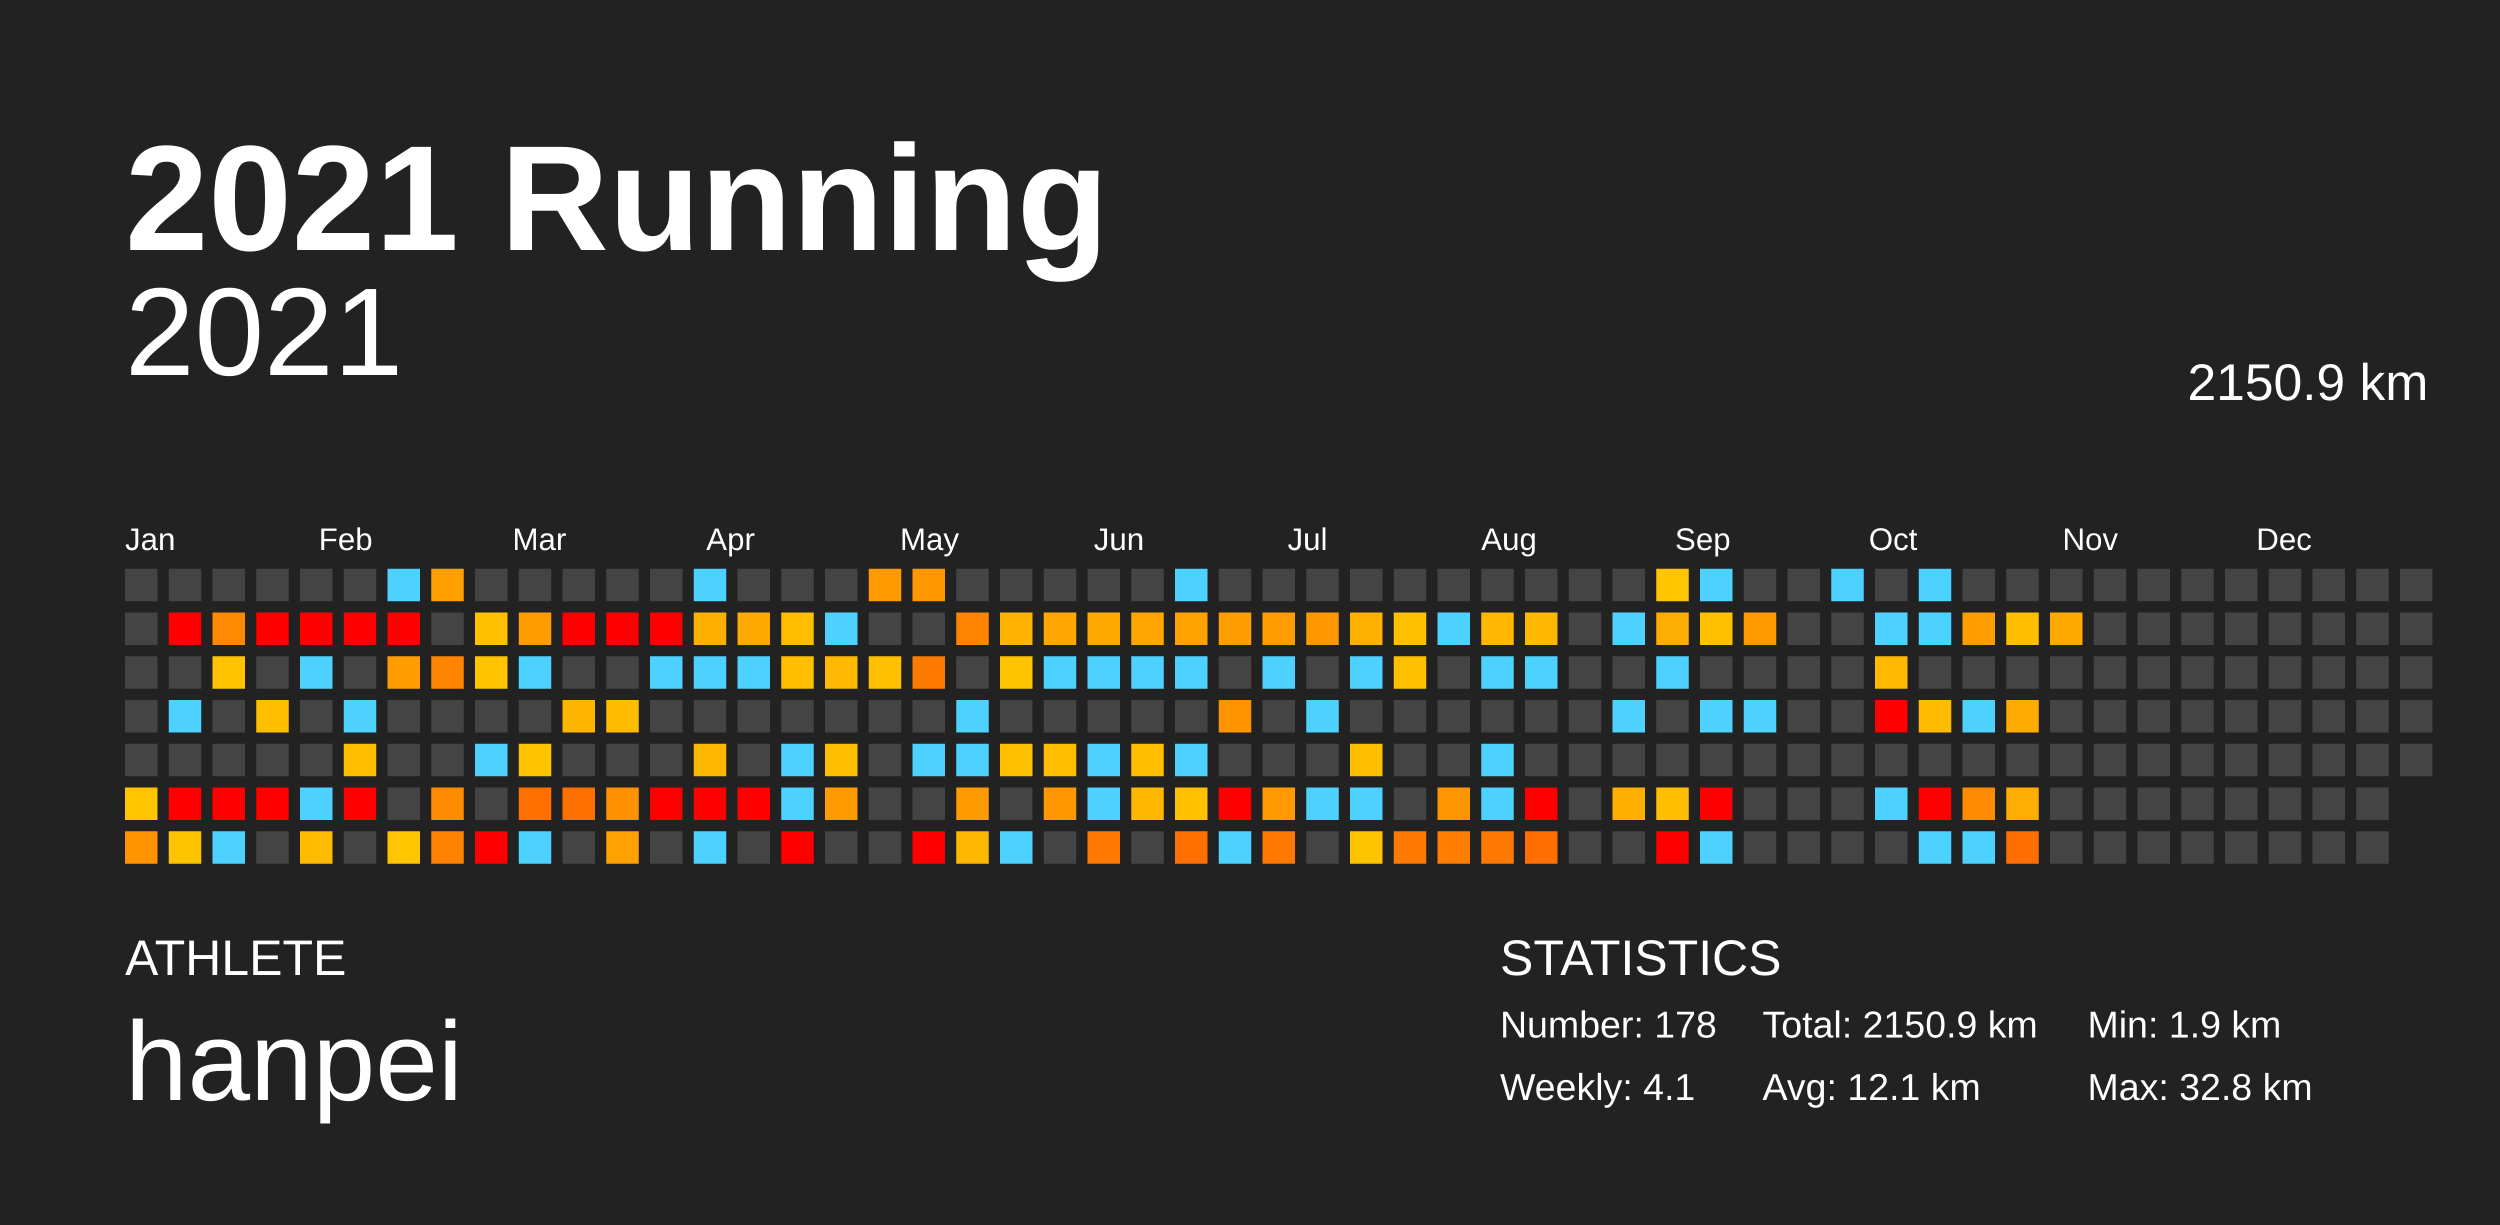
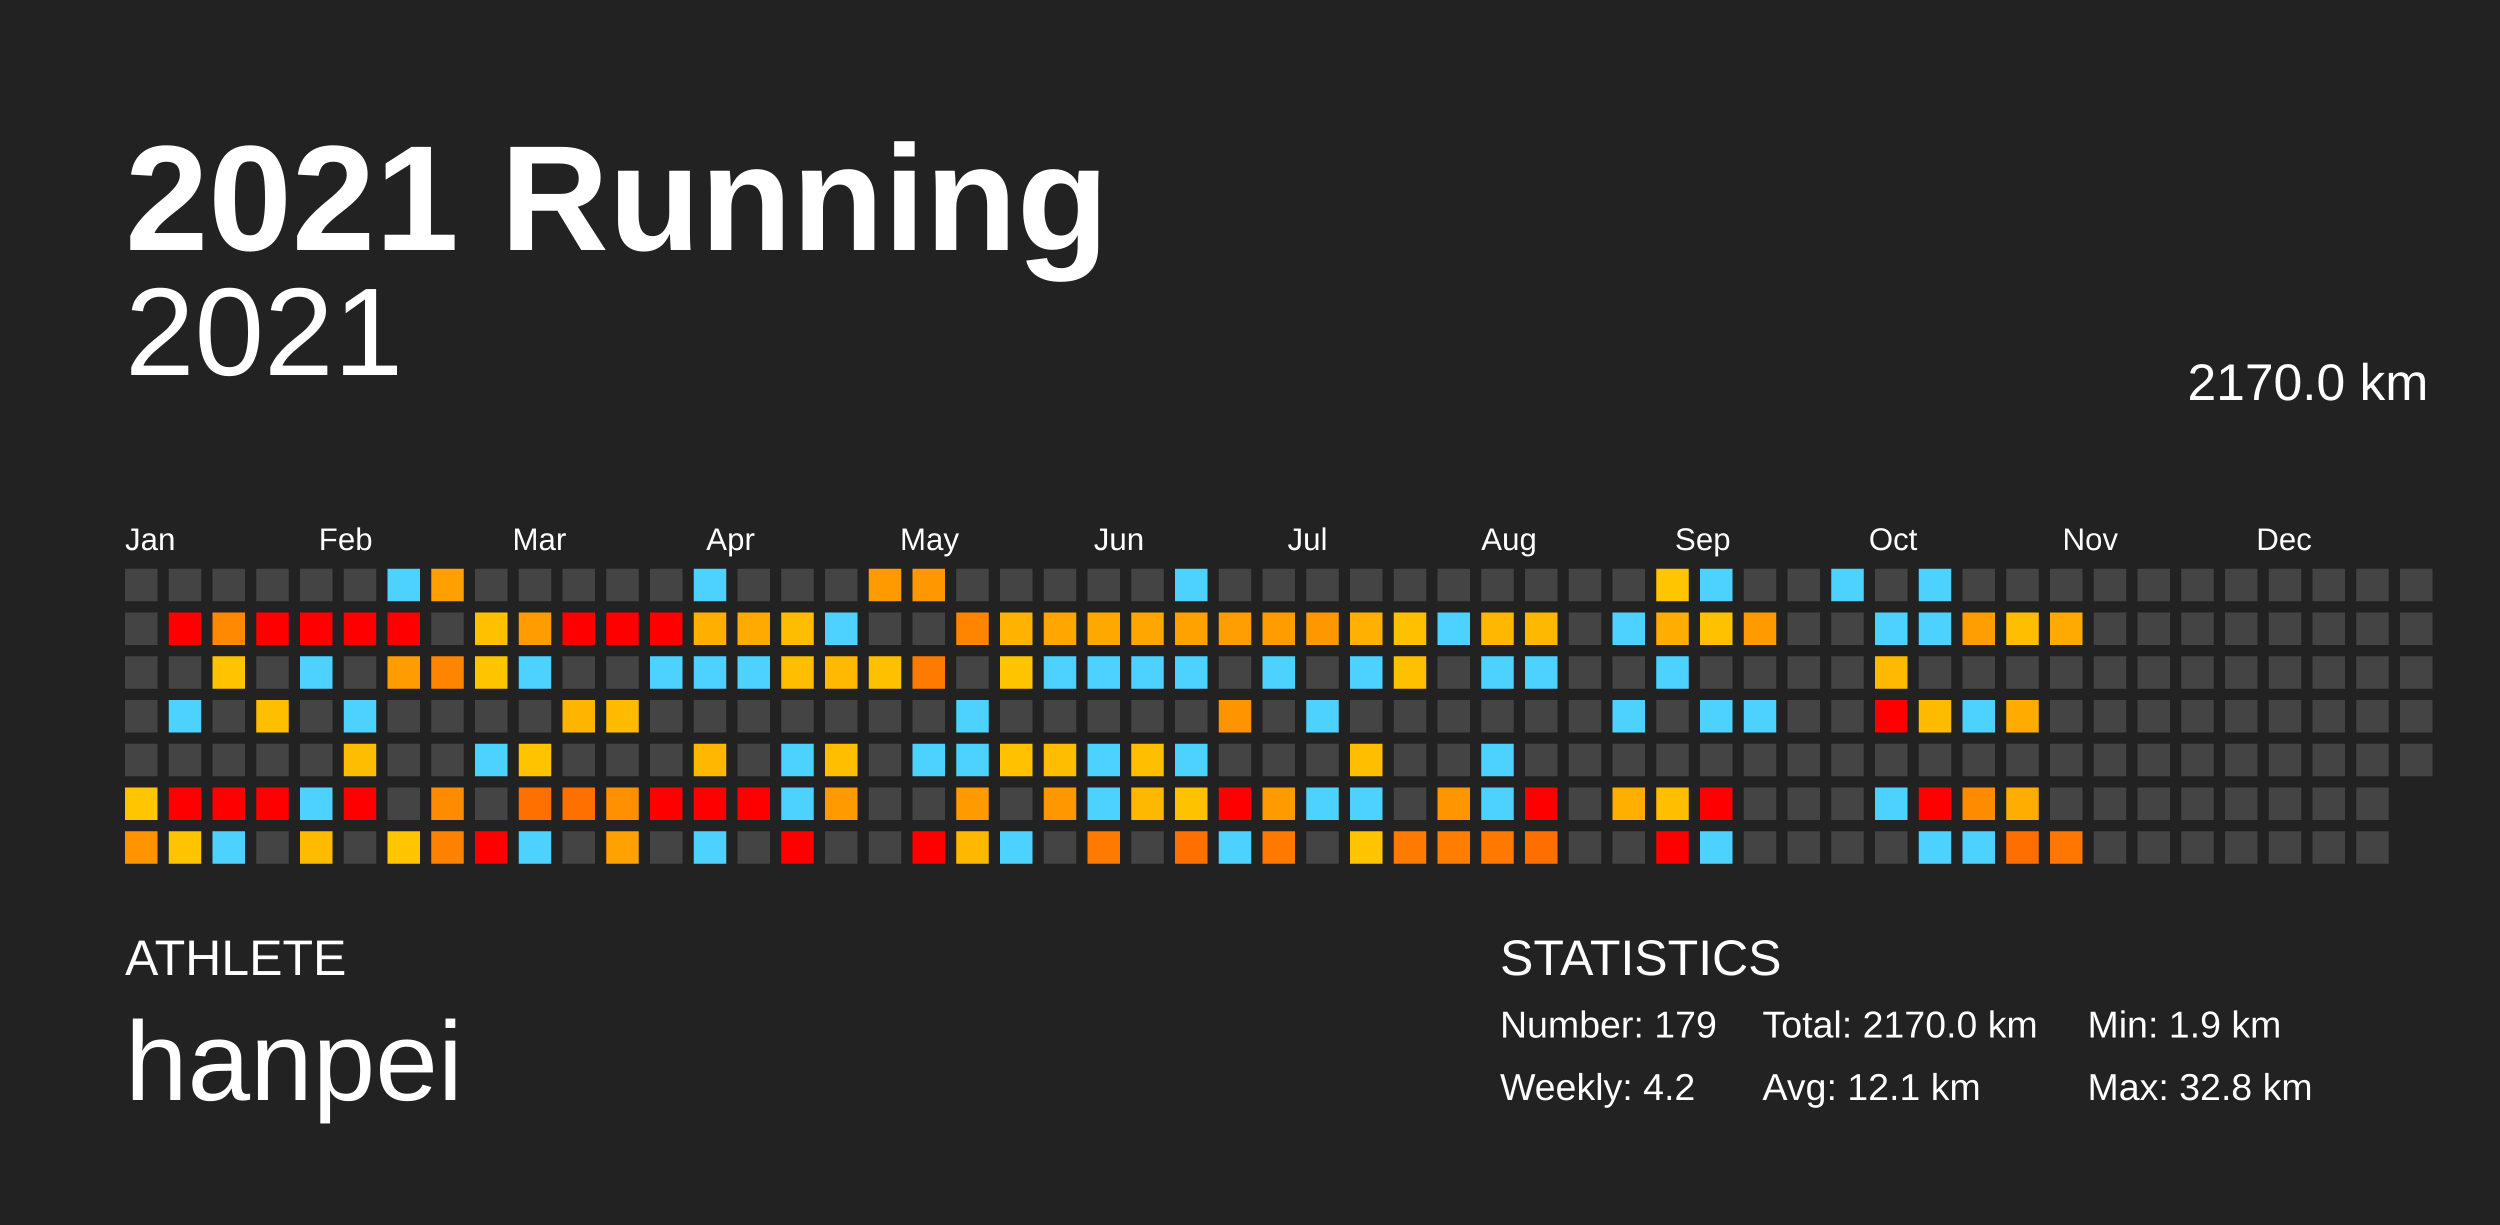
<svg xmlns="http://www.w3.org/2000/svg" baseProfile="full" height="98mm" version="1.1" viewBox="0,0,200,98" width="200mm">
  <defs />
  <rect fill="#222222" height="98" width="200" x="0" y="0" />
  <text fill="#FFFFFF" style="font-size:12px; font-family:Arial; font-weight:bold;" x="10" y="20">2021 Running</text>
  <text fill="#FFFFFF" style="font-size:4px; font-family:Arial" x="10" y="78">ATHLETE</text>
  <text fill="#FFFFFF" style="font-size:9px; font-family:Arial" x="10" y="88">hanpei</text>
  <text fill="#FFFFFF" style="font-size:4px; font-family:Arial" x="120" y="78">STATISTICS</text>
-   <text fill="#FFFFFF" style="font-size:3px; font-family:Arial" x="120" y="83">Number: 178</text>
-   <text fill="#FFFFFF" style="font-size:3px; font-family:Arial" x="120" y="88">Weekly: 4.1</text>
-   <text fill="#FFFFFF" style="font-size:3px; font-family:Arial" x="141" y="83">Total: 2150.9 km</text>
+   <text fill="#FFFFFF" style="font-size:3px; font-family:Arial" x="120" y="83">Number: 179</text>
+   <text fill="#FFFFFF" style="font-size:3px; font-family:Arial" x="120" y="88">Weekly: 4.2</text>
+   <text fill="#FFFFFF" style="font-size:3px; font-family:Arial" x="141" y="83">Total: 2170.0 km</text>
  <text fill="#FFFFFF" style="font-size:3px; font-family:Arial" x="141" y="88">Avg: 12.1 km</text>
  <text fill="#FFFFFF" style="font-size:3px; font-family:Arial" x="167" y="83">Min: 1.9 km</text>
  <text fill="#FFFFFF" style="font-size:3px; font-family:Arial" x="167" y="88">Max: 32.8 km</text>
  <text alignment-baseline="hanging" fill="#FFFFFF" style="font-size:10.0px; font-family:Arial;" x="10" y="30">2021</text>
-   <text alignment-baseline="hanging" fill="#FFFFFF" style="font-size:4.125px; font-family:Arial;" x="175" y="32">2150.9 km</text>
+   <text alignment-baseline="hanging" fill="#FFFFFF" style="font-size:4.125px; font-family:Arial;" x="175" y="32">2170.0 km</text>
  <text fill="#FFFFFF" style="font-size:2.5px; font-family:Arial" x="10.0" y="44">Jan</text>
  <text fill="#FFFFFF" style="font-size:2.5px; font-family:Arial" x="25.5" y="44">Feb</text>
  <text fill="#FFFFFF" style="font-size:2.5px; font-family:Arial" x="41.0" y="44">Mar</text>
  <text fill="#FFFFFF" style="font-size:2.5px; font-family:Arial" x="56.5" y="44">Apr</text>
  <text fill="#FFFFFF" style="font-size:2.5px; font-family:Arial" x="72.0" y="44">May</text>
  <text fill="#FFFFFF" style="font-size:2.5px; font-family:Arial" x="87.5" y="44">Jun</text>
  <text fill="#FFFFFF" style="font-size:2.5px; font-family:Arial" x="103.0" y="44">Jul</text>
  <text fill="#FFFFFF" style="font-size:2.5px; font-family:Arial" x="118.5" y="44">Aug</text>
  <text fill="#FFFFFF" style="font-size:2.5px; font-family:Arial" x="134.0" y="44">Sep</text>
  <text fill="#FFFFFF" style="font-size:2.5px; font-family:Arial" x="149.5" y="44">Oct</text>
  <text fill="#FFFFFF" style="font-size:2.5px; font-family:Arial" x="165.0" y="44">Nov</text>
  <text fill="#FFFFFF" style="font-size:2.5px; font-family:Arial" x="180.5" y="44">Dec</text>
  <rect fill="#444444" height="2.6" width="2.6" x="10.0" y="45.5" />
  <rect fill="#444444" height="2.6" width="2.6" x="10.0" y="49.0" />
  <rect fill="#444444" height="2.6" width="2.6" x="10.0" y="52.5" />
  <rect fill="#444444" height="2.6" width="2.6" x="10.0" y="56.0" />
  <rect fill="#444444" height="2.6" width="2.6" x="10.0" y="59.5" />
  <rect fill="#ffc500" height="2.6" width="2.6" x="10.0" y="63.0" />
  <rect fill="#ff9400" height="2.6" width="2.6" x="10.0" y="66.5" />
  <rect fill="#444444" height="2.6" width="2.6" x="13.5" y="45.5" />
  <rect fill="red" height="2.6" width="2.6" x="13.5" y="49.0" />
  <rect fill="#444444" height="2.6" width="2.6" x="13.5" y="52.5" />
  <rect fill="#4dd2ff" height="2.6" width="2.6" x="13.5" y="56.0" />
  <rect fill="#444444" height="2.6" width="2.6" x="13.5" y="59.5" />
  <rect fill="red" height="2.6" width="2.6" x="13.5" y="63.0" />
  <rect fill="#ffc400" height="2.6" width="2.6" x="13.5" y="66.5" />
  <rect fill="#444444" height="2.6" width="2.6" x="17.0" y="45.5" />
  <rect fill="#ff8900" height="2.6" width="2.6" x="17.0" y="49.0" />
  <rect fill="#ffc300" height="2.6" width="2.6" x="17.0" y="52.5" />
  <rect fill="#444444" height="2.6" width="2.6" x="17.0" y="56.0" />
  <rect fill="#444444" height="2.6" width="2.6" x="17.0" y="59.5" />
  <rect fill="red" height="2.6" width="2.6" x="17.0" y="63.0" />
  <rect fill="#4dd2ff" height="2.6" width="2.6" x="17.0" y="66.5" />
  <rect fill="#444444" height="2.6" width="2.6" x="20.5" y="45.5" />
  <rect fill="red" height="2.6" width="2.6" x="20.5" y="49.0" />
  <rect fill="#444444" height="2.6" width="2.6" x="20.5" y="52.5" />
  <rect fill="#ffbe00" height="2.6" width="2.6" x="20.5" y="56.0" />
  <rect fill="#444444" height="2.6" width="2.6" x="20.5" y="59.5" />
  <rect fill="red" height="2.6" width="2.6" x="20.5" y="63.0" />
  <rect fill="#444444" height="2.6" width="2.6" x="20.5" y="66.5" />
  <rect fill="#444444" height="2.6" width="2.6" x="24.0" y="45.5" />
  <rect fill="red" height="2.6" width="2.6" x="24.0" y="49.0" />
  <rect fill="#4dd2ff" height="2.6" width="2.6" x="24.0" y="52.5" />
  <rect fill="#444444" height="2.6" width="2.6" x="24.0" y="56.0" />
  <rect fill="#444444" height="2.6" width="2.6" x="24.0" y="59.5" />
  <rect fill="#4dd2ff" height="2.6" width="2.6" x="24.0" y="63.0" />
  <rect fill="#ffbb00" height="2.6" width="2.6" x="24.0" y="66.5" />
  <rect fill="#444444" height="2.6" width="2.6" x="27.5" y="45.5" />
  <rect fill="red" height="2.6" width="2.6" x="27.5" y="49.0" />
  <rect fill="#444444" height="2.6" width="2.6" x="27.5" y="52.5" />
  <rect fill="#4dd2ff" height="2.6" width="2.6" x="27.5" y="56.0" />
  <rect fill="#ffbd00" height="2.6" width="2.6" x="27.5" y="59.5" />
  <rect fill="red" height="2.6" width="2.6" x="27.5" y="63.0" />
  <rect fill="#444444" height="2.6" width="2.6" x="27.5" y="66.5" />
  <rect fill="#4dd2ff" height="2.6" width="2.6" x="31.0" y="45.5" />
  <rect fill="red" height="2.6" width="2.6" x="31.0" y="49.0" />
  <rect fill="#ff9d00" height="2.6" width="2.6" x="31.0" y="52.5" />
  <rect fill="#444444" height="2.6" width="2.6" x="31.0" y="56.0" />
  <rect fill="#444444" height="2.6" width="2.6" x="31.0" y="59.5" />
  <rect fill="#444444" height="2.6" width="2.6" x="31.0" y="63.0" />
  <rect fill="#ffc500" height="2.6" width="2.6" x="31.0" y="66.5" />
  <rect fill="#ffa000" height="2.6" width="2.6" x="34.5" y="45.5" />
  <rect fill="#444444" height="2.6" width="2.6" x="34.5" y="49.0" />
  <rect fill="#ff8500" height="2.6" width="2.6" x="34.5" y="52.5" />
  <rect fill="#444444" height="2.6" width="2.6" x="34.5" y="56.0" />
  <rect fill="#444444" height="2.6" width="2.6" x="34.5" y="59.5" />
  <rect fill="#ff8b00" height="2.6" width="2.6" x="34.5" y="63.0" />
  <rect fill="#ff8100" height="2.6" width="2.6" x="34.5" y="66.5" />
  <rect fill="#444444" height="2.6" width="2.6" x="38.0" y="45.5" />
  <rect fill="#ffc000" height="2.6" width="2.6" x="38.0" y="49.0" />
  <rect fill="#ffc400" height="2.6" width="2.6" x="38.0" y="52.5" />
  <rect fill="#444444" height="2.6" width="2.6" x="38.0" y="56.0" />
  <rect fill="#4dd2ff" height="2.6" width="2.6" x="38.0" y="59.5" />
  <rect fill="#444444" height="2.6" width="2.6" x="38.0" y="63.0" />
  <rect fill="red" height="2.6" width="2.6" x="38.0" y="66.5" />
  <rect fill="#444444" height="2.6" width="2.6" x="41.5" y="45.5" />
  <rect fill="#ff9d00" height="2.6" width="2.6" x="41.5" y="49.0" />
  <rect fill="#4dd2ff" height="2.6" width="2.6" x="41.5" y="52.5" />
  <rect fill="#444444" height="2.6" width="2.6" x="41.5" y="56.0" />
  <rect fill="#ffc300" height="2.6" width="2.6" x="41.5" y="59.5" />
  <rect fill="#ff7000" height="2.6" width="2.6" x="41.5" y="63.0" />
  <rect fill="#4dd2ff" height="2.6" width="2.6" x="41.5" y="66.5" />
  <rect fill="#444444" height="2.6" width="2.6" x="45.0" y="45.5" />
  <rect fill="red" height="2.6" width="2.6" x="45.0" y="49.0" />
  <rect fill="#444444" height="2.6" width="2.6" x="45.0" y="52.5" />
  <rect fill="#ffb500" height="2.6" width="2.6" x="45.0" y="56.0" />
  <rect fill="#444444" height="2.6" width="2.6" x="45.0" y="59.5" />
  <rect fill="#ff7000" height="2.6" width="2.6" x="45.0" y="63.0" />
  <rect fill="#444444" height="2.6" width="2.6" x="45.0" y="66.5" />
  <rect fill="#444444" height="2.6" width="2.6" x="48.5" y="45.5" />
  <rect fill="red" height="2.6" width="2.6" x="48.5" y="49.0" />
  <rect fill="#444444" height="2.6" width="2.6" x="48.5" y="52.5" />
  <rect fill="#ffbb00" height="2.6" width="2.6" x="48.5" y="56.0" />
  <rect fill="#444444" height="2.6" width="2.6" x="48.5" y="59.5" />
  <rect fill="#ff9000" height="2.6" width="2.6" x="48.5" y="63.0" />
  <rect fill="#ffa100" height="2.6" width="2.6" x="48.5" y="66.5" />
  <rect fill="#444444" height="2.6" width="2.6" x="52.0" y="45.5" />
  <rect fill="red" height="2.6" width="2.6" x="52.0" y="49.0" />
  <rect fill="#4dd2ff" height="2.6" width="2.6" x="52.0" y="52.5" />
  <rect fill="#444444" height="2.6" width="2.6" x="52.0" y="56.0" />
  <rect fill="#444444" height="2.6" width="2.6" x="52.0" y="59.5" />
  <rect fill="red" height="2.6" width="2.6" x="52.0" y="63.0" />
  <rect fill="#444444" height="2.6" width="2.6" x="52.0" y="66.5" />
  <rect fill="#4dd2ff" height="2.6" width="2.6" x="55.5" y="45.5" />
  <rect fill="#ffaf00" height="2.6" width="2.6" x="55.5" y="49.0" />
  <rect fill="#4dd2ff" height="2.6" width="2.6" x="55.5" y="52.5" />
  <rect fill="#444444" height="2.6" width="2.6" x="55.5" y="56.0" />
  <rect fill="#ffb700" height="2.6" width="2.6" x="55.5" y="59.5" />
  <rect fill="red" height="2.6" width="2.6" x="55.5" y="63.0" />
  <rect fill="#4dd2ff" height="2.6" width="2.6" x="55.5" y="66.5" />
  <rect fill="#444444" height="2.6" width="2.6" x="59.0" y="45.5" />
  <rect fill="#ffaa00" height="2.6" width="2.6" x="59.0" y="49.0" />
  <rect fill="#4dd2ff" height="2.6" width="2.6" x="59.0" y="52.5" />
  <rect fill="#444444" height="2.6" width="2.6" x="59.0" y="56.0" />
  <rect fill="#444444" height="2.6" width="2.6" x="59.0" y="59.5" />
  <rect fill="red" height="2.6" width="2.6" x="59.0" y="63.0" />
  <rect fill="#444444" height="2.6" width="2.6" x="59.0" y="66.5" />
  <rect fill="#444444" height="2.6" width="2.6" x="62.5" y="45.5" />
  <rect fill="#ffbd00" height="2.6" width="2.6" x="62.5" y="49.0" />
  <rect fill="#ffbe00" height="2.6" width="2.6" x="62.5" y="52.5" />
  <rect fill="#444444" height="2.6" width="2.6" x="62.5" y="56.0" />
  <rect fill="#4dd2ff" height="2.6" width="2.6" x="62.5" y="59.5" />
  <rect fill="#4dd2ff" height="2.6" width="2.6" x="62.5" y="63.0" />
  <rect fill="red" height="2.6" width="2.6" x="62.5" y="66.5" />
  <rect fill="#444444" height="2.6" width="2.6" x="66.0" y="45.5" />
  <rect fill="#4dd2ff" height="2.6" width="2.6" x="66.0" y="49.0" />
  <rect fill="#ffb900" height="2.6" width="2.6" x="66.0" y="52.5" />
  <rect fill="#444444" height="2.6" width="2.6" x="66.0" y="56.0" />
  <rect fill="#ffbf00" height="2.6" width="2.6" x="66.0" y="59.5" />
  <rect fill="#ff9a00" height="2.6" width="2.6" x="66.0" y="63.0" />
  <rect fill="#444444" height="2.6" width="2.6" x="66.0" y="66.5" />
  <rect fill="#ff9a00" height="2.6" width="2.6" x="69.5" y="45.5" />
  <rect fill="#444444" height="2.6" width="2.6" x="69.5" y="49.0" />
  <rect fill="#ffc000" height="2.6" width="2.6" x="69.5" y="52.5" />
  <rect fill="#444444" height="2.6" width="2.6" x="69.5" y="56.0" />
  <rect fill="#444444" height="2.6" width="2.6" x="69.5" y="59.5" />
  <rect fill="#444444" height="2.6" width="2.6" x="69.5" y="63.0" />
  <rect fill="#444444" height="2.6" width="2.6" x="69.5" y="66.5" />
  <rect fill="#ff9700" height="2.6" width="2.6" x="73.0" y="45.5" />
  <rect fill="#444444" height="2.6" width="2.6" x="73.0" y="49.0" />
  <rect fill="#ff7b00" height="2.6" width="2.6" x="73.0" y="52.5" />
  <rect fill="#444444" height="2.6" width="2.6" x="73.0" y="56.0" />
  <rect fill="#4dd2ff" height="2.6" width="2.6" x="73.0" y="59.5" />
  <rect fill="#444444" height="2.6" width="2.6" x="73.0" y="63.0" />
  <rect fill="red" height="2.6" width="2.6" x="73.0" y="66.5" />
  <rect fill="#444444" height="2.6" width="2.6" x="76.5" y="45.5" />
  <rect fill="#ff8500" height="2.6" width="2.6" x="76.5" y="49.0" />
  <rect fill="#444444" height="2.6" width="2.6" x="76.5" y="52.5" />
  <rect fill="#4dd2ff" height="2.6" width="2.6" x="76.5" y="56.0" />
  <rect fill="#4dd2ff" height="2.6" width="2.6" x="76.5" y="59.5" />
  <rect fill="#ff9a00" height="2.6" width="2.6" x="76.5" y="63.0" />
  <rect fill="#ffb800" height="2.6" width="2.6" x="76.5" y="66.5" />
  <rect fill="#444444" height="2.6" width="2.6" x="80.0" y="45.5" />
  <rect fill="#ffb300" height="2.6" width="2.6" x="80.0" y="49.0" />
  <rect fill="#ffc400" height="2.6" width="2.6" x="80.0" y="52.5" />
  <rect fill="#444444" height="2.6" width="2.6" x="80.0" y="56.0" />
  <rect fill="#ffc100" height="2.6" width="2.6" x="80.0" y="59.5" />
  <rect fill="#444444" height="2.6" width="2.6" x="80.0" y="63.0" />
  <rect fill="#4dd2ff" height="2.6" width="2.6" x="80.0" y="66.5" />
  <rect fill="#444444" height="2.6" width="2.6" x="83.5" y="45.5" />
  <rect fill="#ffa700" height="2.6" width="2.6" x="83.5" y="49.0" />
  <rect fill="#4dd2ff" height="2.6" width="2.6" x="83.5" y="52.5" />
  <rect fill="#444444" height="2.6" width="2.6" x="83.5" y="56.0" />
  <rect fill="#ffbd00" height="2.6" width="2.6" x="83.5" y="59.5" />
  <rect fill="#ff9700" height="2.6" width="2.6" x="83.5" y="63.0" />
  <rect fill="#444444" height="2.6" width="2.6" x="83.5" y="66.5" />
  <rect fill="#444444" height="2.6" width="2.6" x="87.0" y="45.5" />
  <rect fill="#ffa800" height="2.6" width="2.6" x="87.0" y="49.0" />
  <rect fill="#4dd2ff" height="2.6" width="2.6" x="87.0" y="52.5" />
  <rect fill="#444444" height="2.6" width="2.6" x="87.0" y="56.0" />
  <rect fill="#4dd2ff" height="2.6" width="2.6" x="87.0" y="59.5" />
  <rect fill="#4dd2ff" height="2.6" width="2.6" x="87.0" y="63.0" />
  <rect fill="#ff7a00" height="2.6" width="2.6" x="87.0" y="66.5" />
  <rect fill="#444444" height="2.6" width="2.6" x="90.5" y="45.5" />
  <rect fill="#ffa600" height="2.6" width="2.6" x="90.5" y="49.0" />
  <rect fill="#4dd2ff" height="2.6" width="2.6" x="90.5" y="52.5" />
  <rect fill="#444444" height="2.6" width="2.6" x="90.5" y="56.0" />
  <rect fill="#ffbf00" height="2.6" width="2.6" x="90.5" y="59.5" />
  <rect fill="#ffb800" height="2.6" width="2.6" x="90.5" y="63.0" />
  <rect fill="#444444" height="2.6" width="2.6" x="90.5" y="66.5" />
  <rect fill="#4dd2ff" height="2.6" width="2.6" x="94.0" y="45.5" />
  <rect fill="#ffa200" height="2.6" width="2.6" x="94.0" y="49.0" />
  <rect fill="#4dd2ff" height="2.6" width="2.6" x="94.0" y="52.5" />
  <rect fill="#444444" height="2.6" width="2.6" x="94.0" y="56.0" />
  <rect fill="#4dd2ff" height="2.6" width="2.6" x="94.0" y="59.5" />
  <rect fill="#ffc200" height="2.6" width="2.6" x="94.0" y="63.0" />
  <rect fill="#ff7000" height="2.6" width="2.6" x="94.0" y="66.5" />
  <rect fill="#444444" height="2.6" width="2.6" x="97.5" y="45.5" />
  <rect fill="#ff9e00" height="2.6" width="2.6" x="97.5" y="49.0" />
  <rect fill="#444444" height="2.6" width="2.6" x="97.5" y="52.5" />
  <rect fill="#ff9400" height="2.6" width="2.6" x="97.5" y="56.0" />
  <rect fill="#444444" height="2.6" width="2.6" x="97.5" y="59.5" />
  <rect fill="red" height="2.6" width="2.6" x="97.5" y="63.0" />
  <rect fill="#4dd2ff" height="2.6" width="2.6" x="97.5" y="66.5" />
  <rect fill="#444444" height="2.6" width="2.6" x="101.0" y="45.5" />
  <rect fill="#ff9d00" height="2.6" width="2.6" x="101.0" y="49.0" />
  <rect fill="#4dd2ff" height="2.6" width="2.6" x="101.0" y="52.5" />
  <rect fill="#444444" height="2.6" width="2.6" x="101.0" y="56.0" />
  <rect fill="#444444" height="2.6" width="2.6" x="101.0" y="59.5" />
  <rect fill="#ff9a00" height="2.6" width="2.6" x="101.0" y="63.0" />
  <rect fill="#ff7800" height="2.6" width="2.6" x="101.0" y="66.5" />
  <rect fill="#444444" height="2.6" width="2.6" x="104.5" y="45.5" />
  <rect fill="#ff9700" height="2.6" width="2.6" x="104.5" y="49.0" />
  <rect fill="#444444" height="2.6" width="2.6" x="104.5" y="52.5" />
  <rect fill="#4dd2ff" height="2.6" width="2.6" x="104.5" y="56.0" />
  <rect fill="#444444" height="2.6" width="2.6" x="104.5" y="59.5" />
  <rect fill="#4dd2ff" height="2.6" width="2.6" x="104.5" y="63.0" />
  <rect fill="#444444" height="2.6" width="2.6" x="104.5" y="66.5" />
  <rect fill="#444444" height="2.6" width="2.6" x="108.0" y="45.5" />
  <rect fill="#ffb000" height="2.6" width="2.6" x="108.0" y="49.0" />
  <rect fill="#4dd2ff" height="2.6" width="2.6" x="108.0" y="52.5" />
  <rect fill="#444444" height="2.6" width="2.6" x="108.0" y="56.0" />
  <rect fill="#ffbf00" height="2.6" width="2.6" x="108.0" y="59.5" />
  <rect fill="#4dd2ff" height="2.6" width="2.6" x="108.0" y="63.0" />
  <rect fill="#ffc400" height="2.6" width="2.6" x="108.0" y="66.5" />
  <rect fill="#444444" height="2.6" width="2.6" x="111.5" y="45.5" />
  <rect fill="#ffc000" height="2.6" width="2.6" x="111.5" y="49.0" />
  <rect fill="#ffc000" height="2.6" width="2.6" x="111.5" y="52.5" />
  <rect fill="#444444" height="2.6" width="2.6" x="111.5" y="56.0" />
  <rect fill="#444444" height="2.6" width="2.6" x="111.5" y="59.5" />
  <rect fill="#444444" height="2.6" width="2.6" x="111.5" y="63.0" />
  <rect fill="#ff7a00" height="2.6" width="2.6" x="111.5" y="66.5" />
  <rect fill="#444444" height="2.6" width="2.6" x="115.0" y="45.5" />
  <rect fill="#4dd2ff" height="2.6" width="2.6" x="115.0" y="49.0" />
  <rect fill="#444444" height="2.6" width="2.6" x="115.0" y="52.5" />
  <rect fill="#444444" height="2.6" width="2.6" x="115.0" y="56.0" />
  <rect fill="#444444" height="2.6" width="2.6" x="115.0" y="59.5" />
  <rect fill="#ff9500" height="2.6" width="2.6" x="115.0" y="63.0" />
  <rect fill="#ff7d00" height="2.6" width="2.6" x="115.0" y="66.5" />
  <rect fill="#444444" height="2.6" width="2.6" x="118.5" y="45.5" />
  <rect fill="#ffb700" height="2.6" width="2.6" x="118.5" y="49.0" />
  <rect fill="#4dd2ff" height="2.6" width="2.6" x="118.5" y="52.5" />
  <rect fill="#444444" height="2.6" width="2.6" x="118.5" y="56.0" />
  <rect fill="#4dd2ff" height="2.6" width="2.6" x="118.5" y="59.5" />
  <rect fill="#4dd2ff" height="2.6" width="2.6" x="118.5" y="63.0" />
  <rect fill="#ff7800" height="2.6" width="2.6" x="118.5" y="66.5" />
  <rect fill="#444444" height="2.6" width="2.6" x="122.0" y="45.5" />
  <rect fill="#ffb800" height="2.6" width="2.6" x="122.0" y="49.0" />
  <rect fill="#4dd2ff" height="2.6" width="2.6" x="122.0" y="52.5" />
  <rect fill="#444444" height="2.6" width="2.6" x="122.0" y="56.0" />
  <rect fill="#444444" height="2.6" width="2.6" x="122.0" y="59.5" />
  <rect fill="red" height="2.6" width="2.6" x="122.0" y="63.0" />
  <rect fill="#ff6f00" height="2.6" width="2.6" x="122.0" y="66.5" />
  <rect fill="#444444" height="2.6" width="2.6" x="125.5" y="45.5" />
  <rect fill="#444444" height="2.6" width="2.6" x="125.5" y="49.0" />
  <rect fill="#444444" height="2.6" width="2.6" x="125.5" y="52.5" />
  <rect fill="#444444" height="2.6" width="2.6" x="125.5" y="56.0" />
  <rect fill="#444444" height="2.6" width="2.6" x="125.5" y="59.5" />
  <rect fill="#444444" height="2.6" width="2.6" x="125.5" y="63.0" />
  <rect fill="#444444" height="2.6" width="2.6" x="125.5" y="66.5" />
  <rect fill="#444444" height="2.6" width="2.6" x="129.0" y="45.5" />
  <rect fill="#4dd2ff" height="2.6" width="2.6" x="129.0" y="49.0" />
  <rect fill="#444444" height="2.6" width="2.6" x="129.0" y="52.5" />
  <rect fill="#4dd2ff" height="2.6" width="2.6" x="129.0" y="56.0" />
  <rect fill="#444444" height="2.6" width="2.6" x="129.0" y="59.5" />
  <rect fill="#ffaf00" height="2.6" width="2.6" x="129.0" y="63.0" />
  <rect fill="#444444" height="2.6" width="2.6" x="129.0" y="66.5" />
  <rect fill="#ffc500" height="2.6" width="2.6" x="132.5" y="45.5" />
  <rect fill="#ffad00" height="2.6" width="2.6" x="132.5" y="49.0" />
  <rect fill="#4dd2ff" height="2.6" width="2.6" x="132.5" y="52.5" />
  <rect fill="#444444" height="2.6" width="2.6" x="132.5" y="56.0" />
  <rect fill="#444444" height="2.6" width="2.6" x="132.5" y="59.5" />
  <rect fill="#ffbf00" height="2.6" width="2.6" x="132.5" y="63.0" />
  <rect fill="red" height="2.6" width="2.6" x="132.5" y="66.5" />
  <rect fill="#4dd2ff" height="2.6" width="2.6" x="136.0" y="45.5" />
  <rect fill="#ffc100" height="2.6" width="2.6" x="136.0" y="49.0" />
  <rect fill="#444444" height="2.6" width="2.6" x="136.0" y="52.5" />
  <rect fill="#4dd2ff" height="2.6" width="2.6" x="136.0" y="56.0" />
  <rect fill="#444444" height="2.6" width="2.6" x="136.0" y="59.5" />
  <rect fill="red" height="2.6" width="2.6" x="136.0" y="63.0" />
  <rect fill="#4dd2ff" height="2.6" width="2.6" x="136.0" y="66.5" />
  <rect fill="#444444" height="2.6" width="2.6" x="139.5" y="45.5" />
  <rect fill="#ff9b00" height="2.6" width="2.6" x="139.5" y="49.0" />
  <rect fill="#444444" height="2.6" width="2.6" x="139.5" y="52.5" />
  <rect fill="#4dd2ff" height="2.6" width="2.6" x="139.5" y="56.0" />
  <rect fill="#444444" height="2.6" width="2.6" x="139.5" y="59.5" />
  <rect fill="#444444" height="2.6" width="2.6" x="139.5" y="63.0" />
  <rect fill="#444444" height="2.6" width="2.6" x="139.5" y="66.5" />
  <rect fill="#444444" height="2.6" width="2.6" x="143.0" y="45.5" />
  <rect fill="#444444" height="2.6" width="2.6" x="143.0" y="49.0" />
  <rect fill="#444444" height="2.6" width="2.6" x="143.0" y="52.5" />
  <rect fill="#444444" height="2.6" width="2.6" x="143.0" y="56.0" />
  <rect fill="#444444" height="2.6" width="2.6" x="143.0" y="59.5" />
  <rect fill="#444444" height="2.6" width="2.6" x="143.0" y="63.0" />
  <rect fill="#444444" height="2.6" width="2.6" x="143.0" y="66.5" />
  <rect fill="#4dd2ff" height="2.6" width="2.6" x="146.5" y="45.5" />
  <rect fill="#444444" height="2.6" width="2.6" x="146.5" y="49.0" />
  <rect fill="#444444" height="2.6" width="2.6" x="146.5" y="52.5" />
  <rect fill="#444444" height="2.6" width="2.6" x="146.5" y="56.0" />
  <rect fill="#444444" height="2.6" width="2.6" x="146.5" y="59.5" />
  <rect fill="#444444" height="2.6" width="2.6" x="146.5" y="63.0" />
  <rect fill="#444444" height="2.6" width="2.6" x="146.5" y="66.5" />
  <rect fill="#444444" height="2.6" width="2.6" x="150.0" y="45.5" />
  <rect fill="#4dd2ff" height="2.6" width="2.6" x="150.0" y="49.0" />
  <rect fill="#ffb900" height="2.6" width="2.6" x="150.0" y="52.5" />
  <rect fill="red" height="2.6" width="2.6" x="150.0" y="56.0" />
  <rect fill="#444444" height="2.6" width="2.6" x="150.0" y="59.5" />
  <rect fill="#4dd2ff" height="2.6" width="2.6" x="150.0" y="63.0" />
  <rect fill="#444444" height="2.6" width="2.6" x="150.0" y="66.5" />
  <rect fill="#4dd2ff" height="2.6" width="2.6" x="153.5" y="45.5" />
  <rect fill="#4dd2ff" height="2.6" width="2.6" x="153.5" y="49.0" />
  <rect fill="#444444" height="2.6" width="2.6" x="153.5" y="52.5" />
  <rect fill="#ffbb00" height="2.6" width="2.6" x="153.5" y="56.0" />
  <rect fill="#444444" height="2.6" width="2.6" x="153.5" y="59.5" />
  <rect fill="red" height="2.6" width="2.6" x="153.5" y="63.0" />
  <rect fill="#4dd2ff" height="2.6" width="2.6" x="153.5" y="66.5" />
  <rect fill="#444444" height="2.6" width="2.6" x="157.0" y="45.5" />
  <rect fill="#ff9e00" height="2.6" width="2.6" x="157.0" y="49.0" />
  <rect fill="#444444" height="2.6" width="2.6" x="157.0" y="52.5" />
  <rect fill="#4dd2ff" height="2.6" width="2.6" x="157.0" y="56.0" />
  <rect fill="#444444" height="2.6" width="2.6" x="157.0" y="59.5" />
  <rect fill="#ff8c00" height="2.6" width="2.6" x="157.0" y="63.0" />
  <rect fill="#4dd2ff" height="2.6" width="2.6" x="157.0" y="66.5" />
  <rect fill="#444444" height="2.6" width="2.6" x="160.5" y="45.5" />
  <rect fill="#ffbe00" height="2.6" width="2.6" x="160.5" y="49.0" />
  <rect fill="#444444" height="2.6" width="2.6" x="160.5" y="52.5" />
  <rect fill="#ffab00" height="2.6" width="2.6" x="160.5" y="56.0" />
  <rect fill="#444444" height="2.6" width="2.6" x="160.5" y="59.5" />
  <rect fill="#ffad00" height="2.6" width="2.6" x="160.5" y="63.0" />
  <rect fill="#ff6f00" height="2.6" width="2.6" x="160.5" y="66.5" />
  <rect fill="#444444" height="2.6" width="2.6" x="164.0" y="45.5" />
  <rect fill="#ffaa00" height="2.6" width="2.6" x="164.0" y="49.0" />
  <rect fill="#444444" height="2.6" width="2.6" x="164.0" y="52.5" />
  <rect fill="#444444" height="2.6" width="2.6" x="164.0" y="56.0" />
  <rect fill="#444444" height="2.6" width="2.6" x="164.0" y="59.5" />
  <rect fill="#444444" height="2.6" width="2.6" x="164.0" y="63.0" />
-   <rect fill="#444444" height="2.6" width="2.6" x="164.0" y="66.5" />
+   <rect fill="#ff7700" height="2.6" width="2.6" x="164.0" y="66.5" />
  <rect fill="#444444" height="2.6" width="2.6" x="167.5" y="45.5" />
  <rect fill="#444444" height="2.6" width="2.6" x="167.5" y="49.0" />
  <rect fill="#444444" height="2.6" width="2.6" x="167.5" y="52.5" />
  <rect fill="#444444" height="2.6" width="2.6" x="167.5" y="56.0" />
  <rect fill="#444444" height="2.6" width="2.6" x="167.5" y="59.5" />
  <rect fill="#444444" height="2.6" width="2.6" x="167.5" y="63.0" />
  <rect fill="#444444" height="2.6" width="2.6" x="167.5" y="66.5" />
  <rect fill="#444444" height="2.6" width="2.6" x="171.0" y="45.5" />
  <rect fill="#444444" height="2.6" width="2.6" x="171.0" y="49.0" />
  <rect fill="#444444" height="2.6" width="2.6" x="171.0" y="52.5" />
  <rect fill="#444444" height="2.6" width="2.6" x="171.0" y="56.0" />
  <rect fill="#444444" height="2.6" width="2.6" x="171.0" y="59.5" />
  <rect fill="#444444" height="2.6" width="2.6" x="171.0" y="63.0" />
  <rect fill="#444444" height="2.6" width="2.6" x="171.0" y="66.5" />
  <rect fill="#444444" height="2.6" width="2.6" x="174.5" y="45.5" />
  <rect fill="#444444" height="2.6" width="2.6" x="174.5" y="49.0" />
  <rect fill="#444444" height="2.6" width="2.6" x="174.5" y="52.5" />
  <rect fill="#444444" height="2.6" width="2.6" x="174.5" y="56.0" />
  <rect fill="#444444" height="2.6" width="2.6" x="174.5" y="59.5" />
  <rect fill="#444444" height="2.6" width="2.6" x="174.5" y="63.0" />
  <rect fill="#444444" height="2.6" width="2.6" x="174.5" y="66.5" />
  <rect fill="#444444" height="2.6" width="2.6" x="178.0" y="45.5" />
  <rect fill="#444444" height="2.6" width="2.6" x="178.0" y="49.0" />
  <rect fill="#444444" height="2.6" width="2.6" x="178.0" y="52.5" />
  <rect fill="#444444" height="2.6" width="2.6" x="178.0" y="56.0" />
  <rect fill="#444444" height="2.6" width="2.6" x="178.0" y="59.5" />
  <rect fill="#444444" height="2.6" width="2.6" x="178.0" y="63.0" />
  <rect fill="#444444" height="2.6" width="2.6" x="178.0" y="66.5" />
  <rect fill="#444444" height="2.6" width="2.6" x="181.5" y="45.5" />
  <rect fill="#444444" height="2.6" width="2.6" x="181.5" y="49.0" />
  <rect fill="#444444" height="2.6" width="2.6" x="181.5" y="52.5" />
  <rect fill="#444444" height="2.6" width="2.6" x="181.5" y="56.0" />
  <rect fill="#444444" height="2.6" width="2.6" x="181.5" y="59.5" />
  <rect fill="#444444" height="2.6" width="2.6" x="181.5" y="63.0" />
  <rect fill="#444444" height="2.6" width="2.6" x="181.5" y="66.5" />
  <rect fill="#444444" height="2.6" width="2.6" x="185.0" y="45.5" />
  <rect fill="#444444" height="2.6" width="2.6" x="185.0" y="49.0" />
  <rect fill="#444444" height="2.6" width="2.6" x="185.0" y="52.5" />
  <rect fill="#444444" height="2.6" width="2.6" x="185.0" y="56.0" />
  <rect fill="#444444" height="2.6" width="2.6" x="185.0" y="59.5" />
  <rect fill="#444444" height="2.6" width="2.6" x="185.0" y="63.0" />
  <rect fill="#444444" height="2.6" width="2.6" x="185.0" y="66.5" />
  <rect fill="#444444" height="2.6" width="2.6" x="188.5" y="45.5" />
  <rect fill="#444444" height="2.6" width="2.6" x="188.5" y="49.0" />
  <rect fill="#444444" height="2.6" width="2.6" x="188.5" y="52.5" />
  <rect fill="#444444" height="2.6" width="2.6" x="188.5" y="56.0" />
  <rect fill="#444444" height="2.6" width="2.6" x="188.5" y="59.5" />
  <rect fill="#444444" height="2.6" width="2.6" x="188.5" y="63.0" />
  <rect fill="#444444" height="2.6" width="2.6" x="188.5" y="66.5" />
  <rect fill="#444444" height="2.6" width="2.6" x="192.0" y="45.5" />
  <rect fill="#444444" height="2.6" width="2.6" x="192.0" y="49.0" />
  <rect fill="#444444" height="2.6" width="2.6" x="192.0" y="52.5" />
  <rect fill="#444444" height="2.6" width="2.6" x="192.0" y="56.0" />
  <rect fill="#444444" height="2.6" width="2.6" x="192.0" y="59.5" />
</svg>
